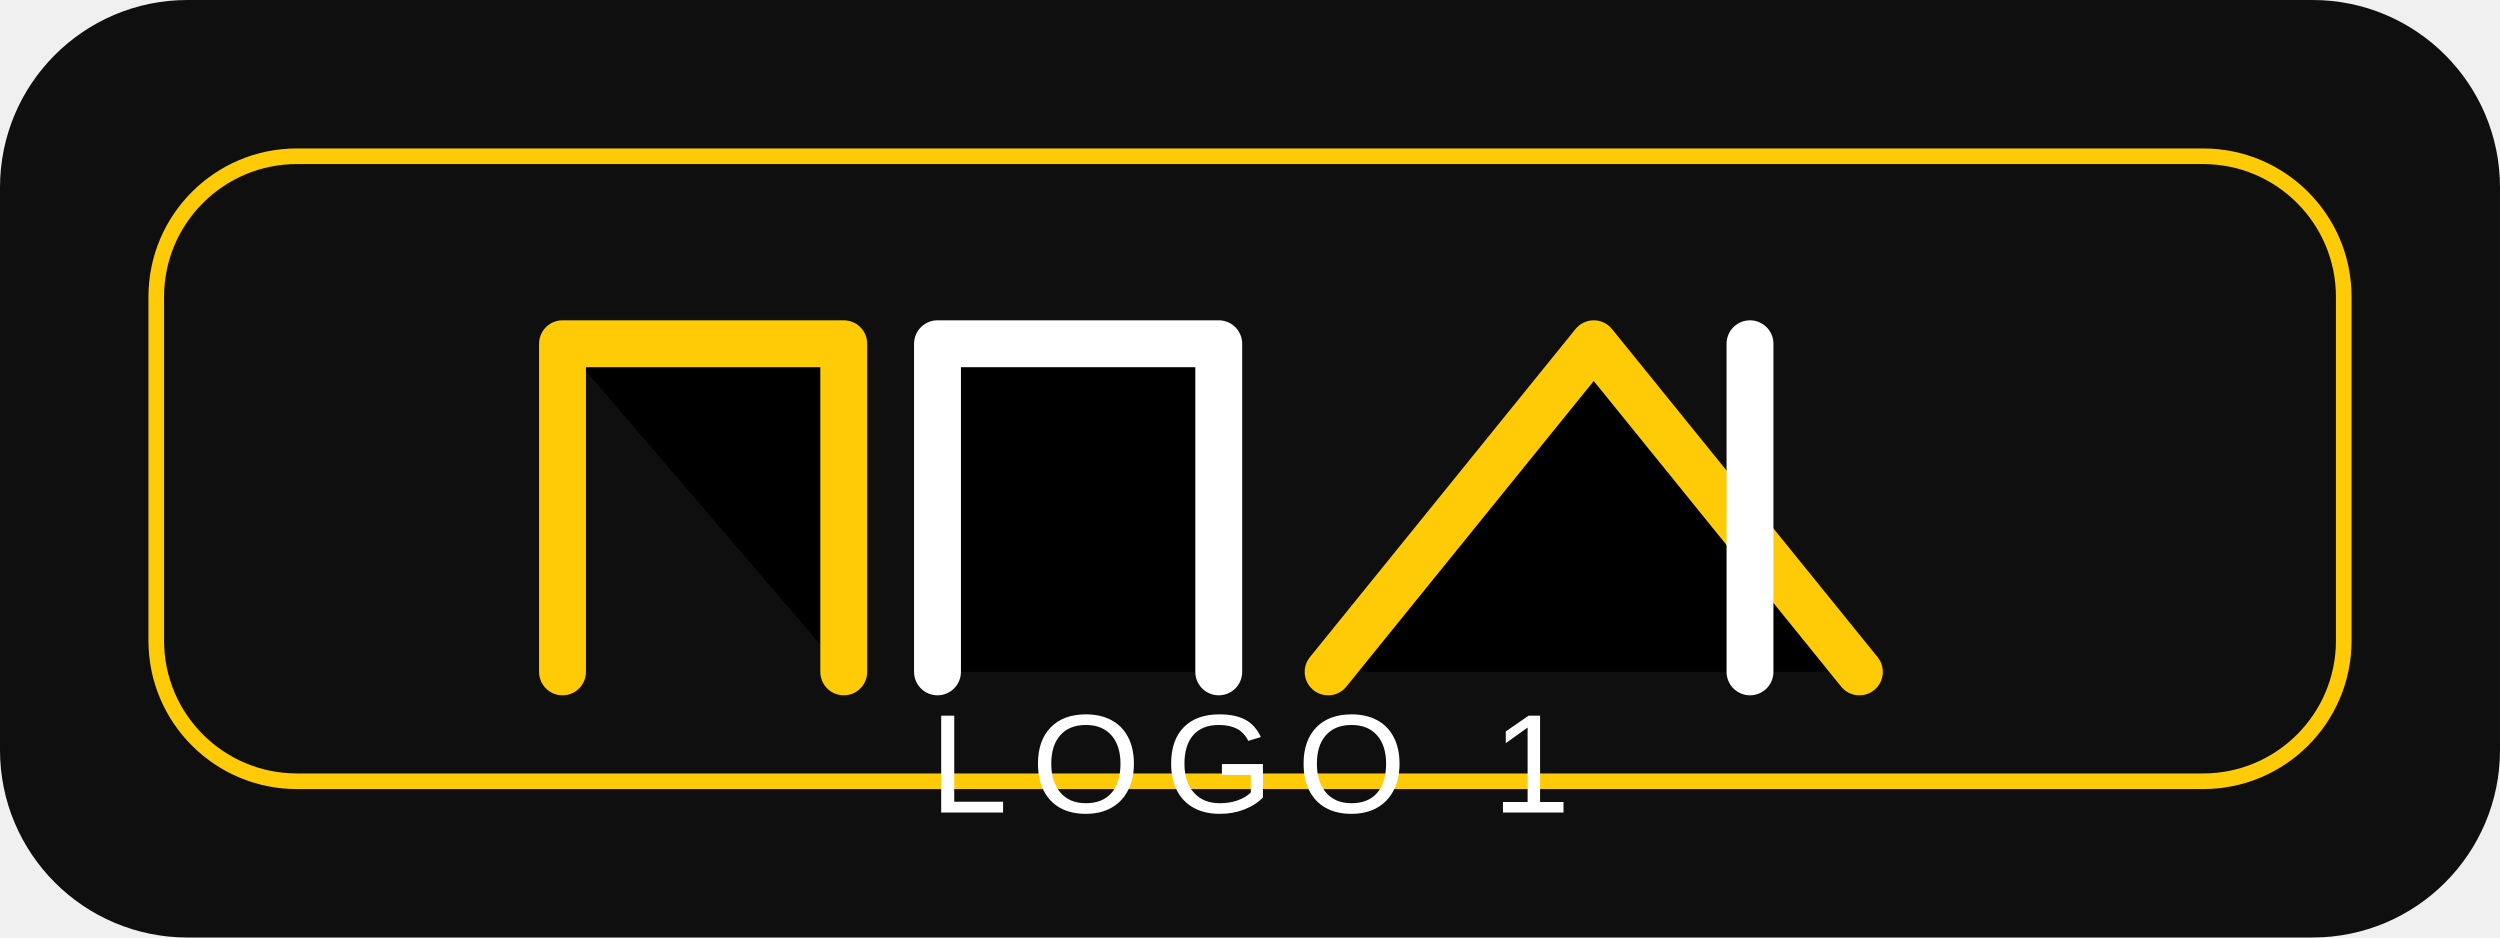
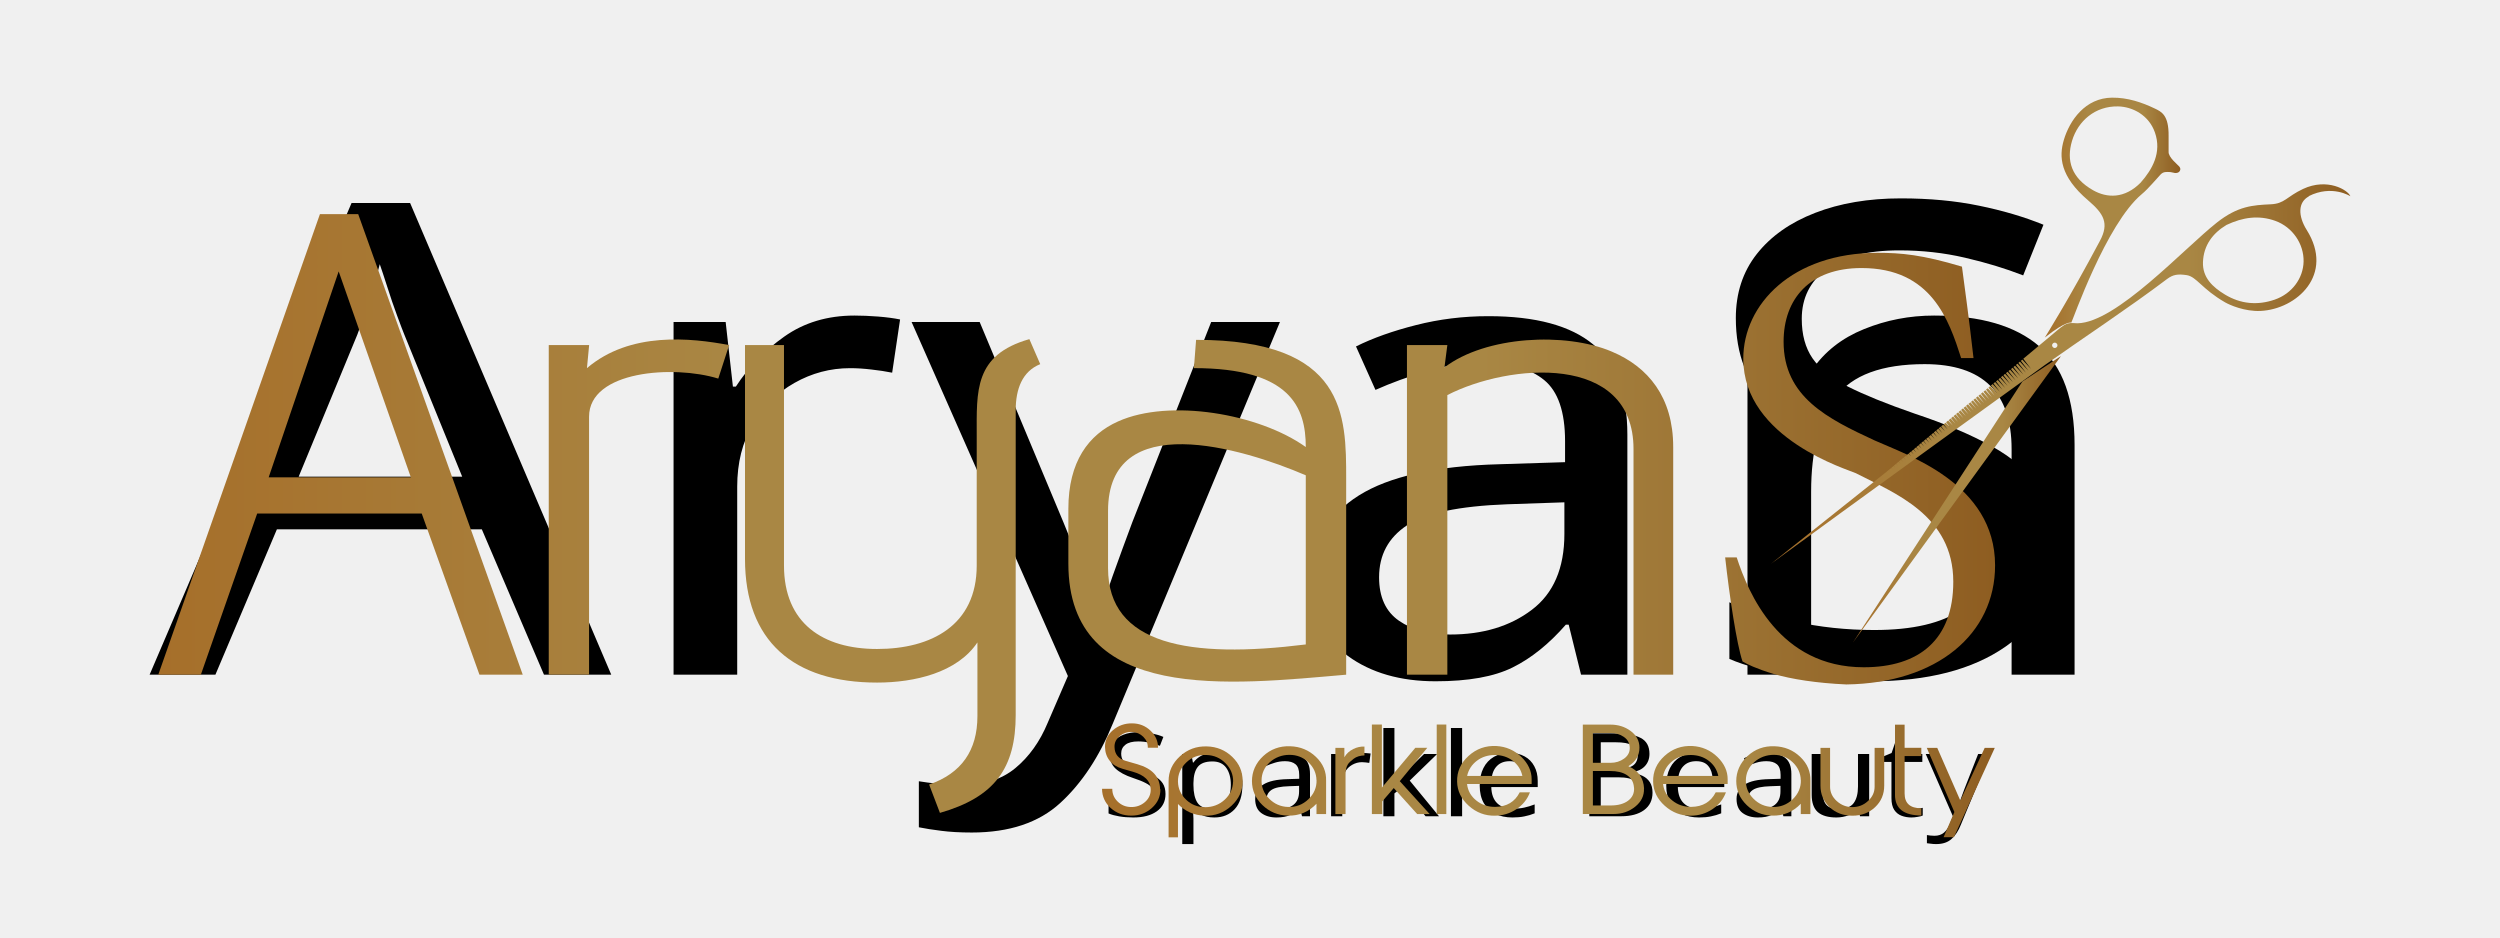
- <svg xmlns="http://www.w3.org/2000/svg" width="320" height="120" viewBox="0 0 320 120" role="img" aria-label="Logo placeholder 1">
-   <rect width="320" height="120" rx="24" fill="#0f0f0f" />
-   <rect x="20" y="20" width="280" height="80" rx="18" fill="none" stroke="#ffcb06" stroke-width="2" />
-   <path d="M72 86 L72 44 M72 44 L108 44 L108 86" stroke="#ffcb06" stroke-width="6" stroke-linecap="round" stroke-linejoin="round" />
-   <path d="M120 86 L120 44 L156 44 L156 86" stroke="#ffffff" stroke-width="6" stroke-linecap="round" stroke-linejoin="round" />
-   <path d="M170 86 L204 44 L238 86" stroke="#ffcb06" stroke-width="6" stroke-linecap="round" stroke-linejoin="round" />
-   <path d="M224 86 L224 44" stroke="#ffffff" stroke-width="6" stroke-linecap="round" />
-   <text x="160" y="104" text-anchor="middle" font-family="Poppins, Arial, sans-serif" font-size="18" fill="#ffffff" letter-spacing="3">LOGO 1</text>
+ <svg xmlns="http://www.w3.org/2000/svg" xmlns:xlink="http://www.w3.org/1999/xlink" id="Layer_1" version="1.1" viewBox="0 0 320 120">
+   <defs>
+     <style>
+       .st0 {
+         font-family: AdobeSongStd-Light-GBpc-EUC-H, 'Adobe Song Std';
+         font-weight: 300;
+       }
+ 
+       .st1 {
+         fill: url(#linear-gradient2);
+       }
+ 
+       .st2 {
+         fill: url(#linear-gradient10);
+       }
+ 
+       .st3 {
+         font-size: 84.21px;
+       }
+ 
+       .st4 {
+         fill: url(#linear-gradient21);
+       }
+ 
+       .st5 {
+         font-family: AbeatbyKai, abeatbyKai;
+         font-size: 14.86px;
+       }
+ 
+       .st6 {
+         fill: url(#linear-gradient1);
+       }
+ 
+       .st7 {
+         fill: url(#linear-gradient9);
+       }
+ 
+       .st8 {
+         fill: url(#linear-gradient18);
+       }
+ 
+       .st9 {
+         fill: url(#linear-gradient8);
+       }
+ 
+       .st10 {
+         fill: url(#linear-gradient11);
+       }
+ 
+       .st11 {
+         fill: url(#linear-gradient16);
+       }
+ 
+       .st12 {
+         fill: url(#linear-gradient19);
+       }
+ 
+       .st13 {
+         fill: url(#linear-gradient12);
+       }
+ 
+       .st14 {
+         fill: url(#linear-gradient7);
+       }
+ 
+       .st15 {
+         fill: url(#linear-gradient20);
+       }
+ 
+       .st16 {
+         fill: url(#linear-gradient4);
+       }
+ 
+       .st17 {
+         font-family: advent-Regular, advent;
+       }
+ 
+       .st18 {
+         fill: url(#linear-gradient14);
+       }
+ 
+       .st19 {
+         fill: url(#linear-gradient5);
+       }
+ 
+       .st20 {
+         fill: url(#linear-gradient3);
+       }
+ 
+       .st21 {
+         fill: url(#linear-gradient15);
+       }
+ 
+       .st22 {
+         fill: url(#linear-gradient17);
+       }
+ 
+       .st23 {
+         fill: url(#linear-gradient6);
+       }
+ 
+       .st24 {
+         fill: url(#linear-gradient13);
+       }
+ 
+       .st25 {
+         fill: url(#linear-gradient);
+       }
+     </style>
+     <linearGradient id="linear-gradient" x1="141.07" y1="98.5" x2="255.33" y2="98.5" gradientUnits="userSpaceOnUse">
+       <stop offset="0" stop-color="#a66f2a" />
+       <stop offset=".32" stop-color="#a98744" />
+       <stop offset=".5" stop-color="#a98744" />
+       <stop offset=".72" stop-color="#a98744" />
+       <stop offset="1" stop-color="#8e5d21" />
+     </linearGradient>
+     <linearGradient id="linear-gradient1" x1="141.07" y1="101.35" x2="255.33" y2="101.35" xlink:href="#linear-gradient" />
+     <linearGradient id="linear-gradient2" y1="99.95" x2="255.33" y2="99.95" xlink:href="#linear-gradient" />
+     <linearGradient id="linear-gradient3" x1="141.07" y1="99.88" x2="255.33" y2="99.88" xlink:href="#linear-gradient" />
+     <linearGradient id="linear-gradient4" x1="141.07" y1="98.47" x2="255.33" y2="98.47" xlink:href="#linear-gradient" />
+     <linearGradient id="linear-gradient5" x1="141.07" y1="98.47" x2="255.33" y2="98.47" xlink:href="#linear-gradient" />
+     <linearGradient id="linear-gradient6" x1="141.07" y1="99.94" x2="255.33" y2="99.94" xlink:href="#linear-gradient" />
+     <linearGradient id="linear-gradient7" x1="141.07" y1="98.47" x2="255.33" y2="98.47" xlink:href="#linear-gradient" />
+     <linearGradient id="linear-gradient8" x1="141.07" y1="99.94" x2="255.33" y2="99.94" xlink:href="#linear-gradient" />
+     <linearGradient id="linear-gradient9" x1="141.07" y1="99.95" x2="255.33" y2="99.95" xlink:href="#linear-gradient" />
+     <linearGradient id="linear-gradient10" x1="141.07" y1="100.07" x2="255.33" y2="100.07" xlink:href="#linear-gradient" />
+     <linearGradient id="linear-gradient11" x1="141.07" y1="98.56" x2="255.33" y2="98.56" xlink:href="#linear-gradient" />
+     <linearGradient id="linear-gradient12" x1="141.07" y1="101.44" x2="255.33" y2="101.44" xlink:href="#linear-gradient" />
+     <linearGradient id="linear-gradient13" x1="20.26" y1="56.88" x2="255.37" y2="56.88" xlink:href="#linear-gradient" />
+     <linearGradient id="linear-gradient14" x1="20.26" y1="64.9" x2="255.37" y2="64.9" xlink:href="#linear-gradient" />
+     <linearGradient id="linear-gradient15" x1="20.26" y1="73.72" x2="255.37" y2="73.72" xlink:href="#linear-gradient" />
+     <linearGradient id="linear-gradient16" x1="20.26" y1="65.37" x2="255.37" y2="65.37" xlink:href="#linear-gradient" />
+     <linearGradient id="linear-gradient17" x1="20.26" y1="64.91" x2="255.37" y2="64.91" xlink:href="#linear-gradient" />
+     <linearGradient id="linear-gradient18" x1="20.26" y1="60" x2="255.37" y2="60" xlink:href="#linear-gradient" />
+     <linearGradient id="linear-gradient19" x1="237.18" y1="63.91" x2="263.81" y2="63.91" xlink:href="#linear-gradient" />
+     <linearGradient id="linear-gradient20" x1="261.75" y1="27.84" x2="279.09" y2="27.84" xlink:href="#linear-gradient" />
+     <linearGradient id="linear-gradient21" x1="226.62" y1="47.87" x2="300.85" y2="47.87" xlink:href="#linear-gradient" />
+   </defs>
+   <g>
+     <g>
+       <text class="st5" transform="translate(141.06 104.48) scale(1.09 1)">
+         <tspan x="0" y="0">Sparkle Beauty</tspan>
+       </text>
+       <g>
+         <path class="st25" d="M148.53,101.03c.01.93-.35,1.73-1.08,2.38-.73.66-1.61.99-2.65.99s-1.92-.33-2.64-.98c-.72-.65-1.09-1.47-1.1-2.45h1.31c0,.63.22,1.17.69,1.63.47.46,1.04.69,1.71.7.7.01,1.3-.21,1.8-.65s.74-.99.72-1.64c-.03-1.06-.79-1.8-2.29-2.23l-1.33-.38c-.7-.2-1.25-.54-1.63-1.03-.39-.49-.59-1.08-.6-1.76-.01-.84.33-1.56,1.02-2.15s1.51-.88,2.44-.87c.93,0,1.72.32,2.36.93.65.61.97,1.34.97,2.19h-1.31c.01-.54-.18-1-.57-1.39-.39-.39-.87-.6-1.45-.63-.6-.03-1.13.15-1.59.54-.46.39-.68.86-.65,1.41.02.9.5,1.48,1.42,1.75l1.5.43c1.92.55,2.89,1.62,2.91,3.21Z" />
+         <path class="st6" d="M159.07,99.95c0,1.24-.48,2.3-1.44,3.19-.96.89-2.1,1.31-3.43,1.27-1.36-.05-2.5-.55-3.42-1.5v4.27h-1.2v-7.21c0-1.22.48-2.27,1.45-3.16.97-.89,2.11-1.31,3.44-1.27,1.28.03,2.37.48,3.26,1.34.89.86,1.33,1.89,1.33,3.08ZM157.84,100.04c.01-.9-.31-1.68-.98-2.35-.66-.67-1.47-1.02-2.42-1.05-1.02-.05-1.89.27-2.61.97s-1.07,1.51-1.05,2.45c.02.9.37,1.66,1.04,2.3.67.64,1.49.96,2.44.96s1.81-.32,2.5-.96c.69-.64,1.05-1.41,1.07-2.31Z" />
+         <path class="st1" d="M169.74,99.95v4.25h-1.23v-1.32c-1,1.05-2.22,1.56-3.68,1.52-1.27-.04-2.35-.49-3.24-1.35-.89-.86-1.34-1.89-1.34-3.08s.48-2.3,1.44-3.19c.96-.89,2.11-1.31,3.45-1.26,1.29.04,2.39.49,3.3,1.36s1.34,1.89,1.3,3.07ZM168.51,99.86c-.02-.89-.37-1.66-1.04-2.29-.67-.64-1.48-.95-2.42-.95s-1.82.32-2.52.95c-.69.64-1.04,1.41-1.05,2.31-.02.89.3,1.68.97,2.35.66.67,1.47,1.03,2.41,1.06,1.02.04,1.88-.29,2.61-.98.72-.69,1.07-1.51,1.05-2.45Z" />
+         <path class="st20" d="M174.66,96.69c-.57.02-1.04.16-1.39.43s-.6.5-.73.7c-.21.33-.31.76-.31,1.31v5.07h-1.3v-8.47h1.15v1.2c.26-.46.64-.81,1.15-1.06.46-.23.94-.33,1.42-.31v1.13Z" />
+         <path class="st16" d="M183,104.2h-1.6l-3-3.33-1.47,1.71v1.62h-1.33v-11.46h1.28v8.07l4.28-5.09h1.53l-3.52,4.27,3.82,4.2Z" />
+         <path class="st19" d="M185.13,104.2h-1.23v-11.46h1.23v11.46Z" />
+         <path class="st23" d="M196.07,100.35h-8.29c.1.85.49,1.56,1.18,2.11.69.56,1.5.83,2.44.82,1.46-.02,2.5-.64,3.12-1.86h1.31c-.34.91-.93,1.63-1.75,2.17s-1.73.81-2.73.82c-1.26.02-2.38-.4-3.35-1.27-.97-.87-1.47-1.9-1.49-3.1-.03-1.27.45-2.36,1.46-3.28,1.01-.92,2.2-1.34,3.57-1.27,1.23.07,2.3.53,3.2,1.4.87.85,1.31,1.8,1.31,2.85v.61ZM194.86,99.31c-.17-.79-.58-1.43-1.21-1.92-.64-.49-1.4-.74-2.28-.75-.89,0-1.66.23-2.32.73s-1.08,1.14-1.26,1.95h7.07Z" />
+         <path class="st14" d="M210.43,100.94c.03.91-.34,1.68-1.12,2.31-.78.63-1.7.94-2.74.94h-3.97v-11.44h3.53c.99,0,1.85.27,2.57.8.77.56,1.15,1.28,1.15,2.14,0,1.02-.48,1.81-1.42,2.38,1.28.56,1.95,1.51,2.01,2.87ZM206.1,93.82h-2.21v3.82h2.27c.65,0,1.22-.18,1.71-.53s.74-.8.74-1.36c0-.61-.26-1.09-.78-1.44-.47-.33-1.05-.49-1.74-.49ZM209.15,100.83c-.04-.72-.36-1.27-.94-1.64-.53-.34-1.24-.5-2.12-.5h-2.2v4.41h2.27c.96,0,1.71-.21,2.25-.62s.79-.96.75-1.64Z" />
+         <path class="st9" d="M221.16,100.35h-8.29c.1.85.49,1.56,1.18,2.11.69.56,1.5.83,2.44.82,1.46-.02,2.5-.64,3.12-1.86h1.31c-.34.91-.93,1.63-1.75,2.17s-1.73.81-2.73.82c-1.26.02-2.38-.4-3.35-1.27-.97-.87-1.47-1.9-1.49-3.1-.03-1.27.45-2.36,1.46-3.28,1.01-.92,2.2-1.34,3.57-1.27,1.23.07,2.3.53,3.2,1.4.87.85,1.31,1.8,1.31,2.85v.61ZM219.94,99.31c-.17-.79-.58-1.43-1.21-1.92-.64-.49-1.4-.74-2.28-.75-.89,0-1.66.23-2.32.73s-1.08,1.14-1.26,1.95h7.07Z" />
+         <path class="st7" d="M231.73,99.95v4.25h-1.23v-1.32c-1,1.05-2.22,1.56-3.68,1.52-1.27-.04-2.35-.49-3.24-1.35-.89-.86-1.34-1.89-1.34-3.08s.48-2.3,1.44-3.19c.96-.89,2.11-1.31,3.45-1.26,1.29.04,2.39.49,3.3,1.36s1.34,1.89,1.3,3.07ZM230.5,99.86c-.02-.89-.37-1.66-1.04-2.29-.67-.64-1.48-.95-2.42-.95s-1.82.32-2.52.95c-.69.64-1.04,1.41-1.05,2.31-.02.89.3,1.68.97,2.35.66.67,1.47,1.03,2.41,1.06,1.02.04,1.88-.29,2.61-.98.72-.69,1.07-1.51,1.05-2.45Z" />
+         <path class="st2" d="M241.18,100.56c0,1.1-.39,2.02-1.16,2.75-.77.73-1.75,1.1-2.92,1.1s-2.15-.37-2.92-1.1-1.16-1.65-1.16-2.75v-4.83h1.23v4.97c0,.71.29,1.33.86,1.84.57.51,1.23.77,1.99.77s1.43-.25,1.99-.77c.57-.51.86-1.12.86-1.84v-4.97h1.23v4.83Z" />
+         <path class="st10" d="M245.93,104.38c-2.24,0-3.37-.88-3.37-2.63v-8.99h1.23v2.96h2.14v1.06h-2.14v4.79c0,1.26.71,1.89,2.14,1.89v.94Z" />
+         <path class="st13" d="M255.33,95.73l-5.23,11.43h-1.32l1.38-3.22-3.53-8.21h1.34l2.95,6.74,3.12-6.74h1.28Z" />
+       </g>
+     </g>
+     <g>
+       <text class="st3" transform="translate(19.15 86.36) scale(1.1 1)">
+         <tspan class="st17" x="0" y="0">Aryan</tspan>
+         <tspan class="st0" x="179.53" y="0">S</tspan>
+       </text>
+       <g>
+         <path class="st24" d="M61.37,86.36l-7.39-20.63h-21.06l-7.21,20.63h-5.45l20.69-58.95h4.9l21.06,58.95h-5.54ZM43.35,34.74l-8.96,26.36h18.2l-9.24-26.36Z" />
+         <path class="st18" d="M70.24,86.36v-42.19h5.17l-.28,2.95c5.54-4.72,13.3-3.87,18.2-2.95l-1.39,4.29c-5.73-1.77-16.54-1.01-16.54,4.88v33.01h-5.17Z" />
+         <path class="st21" d="M118.92,100.42c4.16-1.43,6.19-4.38,6.19-8.76v-9.43c-2.59,3.87-8.04,5.14-12.84,5.14-10.72,0-16.91-5.31-16.91-15.83v-27.37h4.99v28.21c0,7.41,4.99,10.69,11.92,10.69s12.75-3.03,12.75-10.69v-16.59c0-5.73-.37-10.36,6.74-12.38l1.39,3.2c-2.31.93-3.14,3.2-3.14,5.9v38.99c0,6.82-2.68,10.53-9.7,12.55l-1.38-3.62Z" />
+         <path class="st11" d="M172.32,86.36c-14.69,1.26-35.57,3.79-35.57-14.23v-6.99c0-6.06,2.59-9.52,6.37-11.2,6.56-2.95,18.01-1.01,24.02,3.28,0-5.05-1.94-10.1-14.32-10.1l.28-3.62c19.21,0,19.21,9.68,19.21,17.77v25.09ZM167.14,60.84c-8.22-3.54-25.31-8.59-25.31,4.55v7.33c0,9.85,10.44,11.62,25.31,9.77v-21.64Z" />
+         <path class="st22" d="M209.09,86.36v-28.88c0-12.38-15.98-10.95-23.83-6.91v35.79h-5.17v-42.19h5.17l-.37,2.86c5.27-4.04,15.52-4.55,21.43-2.02,4.62,1.94,7.85,5.81,7.85,12.21v29.14h-5.08Z" />
+         <path class="st8" d="M251.03,45.85c-1.57-4.88-3.79-11.54-12.75-11.54-6.65,0-9.98,3.96-9.98,9.43,0,7.07,5.64,9.85,11.64,12.63,4.07,1.85,15.43,5.47,15.43,16,0,8.76-7.39,15.07-19.03,15.24-3.79-.17-7.02-.67-9.33-1.35-2.22-.67-3.42-1.26-3.97-1.6-.74-2.19-1.66-8.25-2.22-13.31h1.48c1.48,4.55,5.45,14.06,16.26,14.06,7.11,0,11.46-3.54,11.46-10.95,0-8.51-7.57-11.37-12.47-13.89-.83-.42-14.41-4.38-14.41-14.65,0-6.99,6.28-13.56,17.18-13.56,3.05,0,5.73.25,10.81,1.77.37,2.86.83,5.98,1.48,11.7h-1.57Z" />
+       </g>
+     </g>
+   </g>
+   <polygon class="st12" points="237.18 82.24 258.87 48.83 263.81 45.57 237.18 82.24" />
+   <path class="st15" d="M265.13,41.29c.15-.18,4.45-12.63,9.02-16.44.85-.71,1.8-1.88,2.4-2.51.37-.39.77-.33,1.13-.32.24,0,.46.09.69.12.23.03.5-.03.63-.23.16-.26.07-.43-.06-.6-.16-.21-1.4-1.16-1.36-1.88,0,0,0-1.53,0-2.03.03-2.65-.9-3.09-1.73-3.49-1.7-.82-3.52-1.43-5.51-1.41-3.42.03-5.43,2.91-6.17,5.42-.63,2.12-.51,4.64,3.11,7.73,2.01,1.71,2.71,2.93,1.52,5.16-4.04,7.6-7.06,12.39-7.06,12.39,2.77-2.2,3.38-1.9,3.38-1.9ZM274.05,23.33c-2.11,2.16-4.38,2.01-6.12,1.03-2.83-1.6-3.45-3.85-2.71-6.33.76-2.53,2.94-4.47,5.9-4.41,1.86.04,3.92,1.12,4.7,3.31.93,2.6-.36,4.79-1.78,6.4Z" />
+   <path class="st4" d="M295.49,25.12c3.01-1.53,5.36,0,5.36,0-.32-.82-2.97-2.38-6.05-.94-2.15,1.01-2.34,1.89-4.16,1.97-2.29.11-4.19.22-6.87,2.33-4.27,3.37-12.88,12.82-17.85,12.9-.01,0-.02,0-.03,0-.2-.01-.39-.03-.58-.03-.38,0-.7.02-1.09.26-.31.19-.62.45-.95.72l-.96.81-3.33,2.78,1,1.31-1.12-1.2-.19.16.98,1.28-1.1-1.18-.1.08-.1.08.97,1.26-1.08-1.16-.2.16.95,1.24-1.07-1.14-.2.17.94,1.22-1.05-1.13-.2.17.92,1.2-1.04-1.11-.21.17.91,1.18-1.02-1.09-.21.17.89,1.16-1-1.07-.21.17.87,1.14-.98-1.05-.21.17.86,1.12-.96-1.03-.21.18.84,1.1-.94-1.01-.22.18.82,1.07-.93-.99-.22.18.82,1.07-.92-.99-.22.18.8,1.05-.9-.96-.22.18.79,1.02-.88-.94-.22.18.77,1-.86-.92-.23.19.75.98-.85-.91-.23.19.74.96-.83-.89-.23.19.72.94-.81-.87-.23.19.7.92-.79-.85-.23.19.69.9-.77-.83-.23.19.67.87-.75-.81-.24.19.65.85-.73-.79-.24.2.65.84-.72-.78-.24.2.63.82-.71-.76-.24.2.61.8-.69-.74-.24.2.6.78-.67-.72-.25.2.58.76-.65-.7-.25.2.56.74-.63-.68-.25.21.55.71-.61-.66-.25.21.53.69-.6-.64-.26.21.53.69-.59-.63-.25.21.51.66-.57-.61-.26.21.49.64-.55-.59-.26.21.48.62-.53-.57-.26.21.46.6-.52-.55-.26.22.44.58-.5-.53-.26.22.43.56-.48-.51-.27.22.41.54-.46-.49-.27.22.4.52-.45-.48-.27.22.38.5-.43-.46-.27.22.37.48-.41-.44-.27.23.35.46-.39-.42-.28.23.34.44-.38-.4-.28.23.32.42-.36-.38-.28.23.3.39-.34-.36-.28.23.29.37-.32-.34-.29.24.28.37-.32-.34-.28.23.26.34-.3-.32-.29.24.25.32-.28-.3-.29.24.23.3-.26-.28-.08.07-.21.18.22.28-.24-.26-.29.24.2.26-.22-.24-.29.24.18.24-.2-.22-.3.25.16.21-.18-.2-.3.25.15.19-.16-.18-14.77,11.76s17.12-12.48,21.11-15.35l12.34-8.93,1.62-1.17c4.82-3.41,10.75-7.32,15.64-11.01.75-.56,1.36-.67,2.52-.49,1.27.21,1.89,1.74,4.9,3.48.61.35,2.52,1.19,4.54,1.1,4.61-.22,9.51-4.64,5.9-10.38-1.12-1.79-1.12-3.56.3-4.29ZM263.25,44.44c-.13.14-.35.14-.48,0-.14-.13-.14-.35,0-.48.13-.14.35-.14.48,0,.14.13.14.35,0,.48ZM294.86,33.48c-.05,2.16-1.5,4.11-3.69,4.87-2.22.77-4.38.56-6.38-.65-1.55-.94-2.89-2.16-2.81-4.16.08-2.14,1.25-3.69,3-4.74.01,0,.02-.01.04-.02,2.06-.97,4.11-1.27,6.22-.51,2.21.8,3.67,2.95,3.62,5.22Z" />
</svg>
